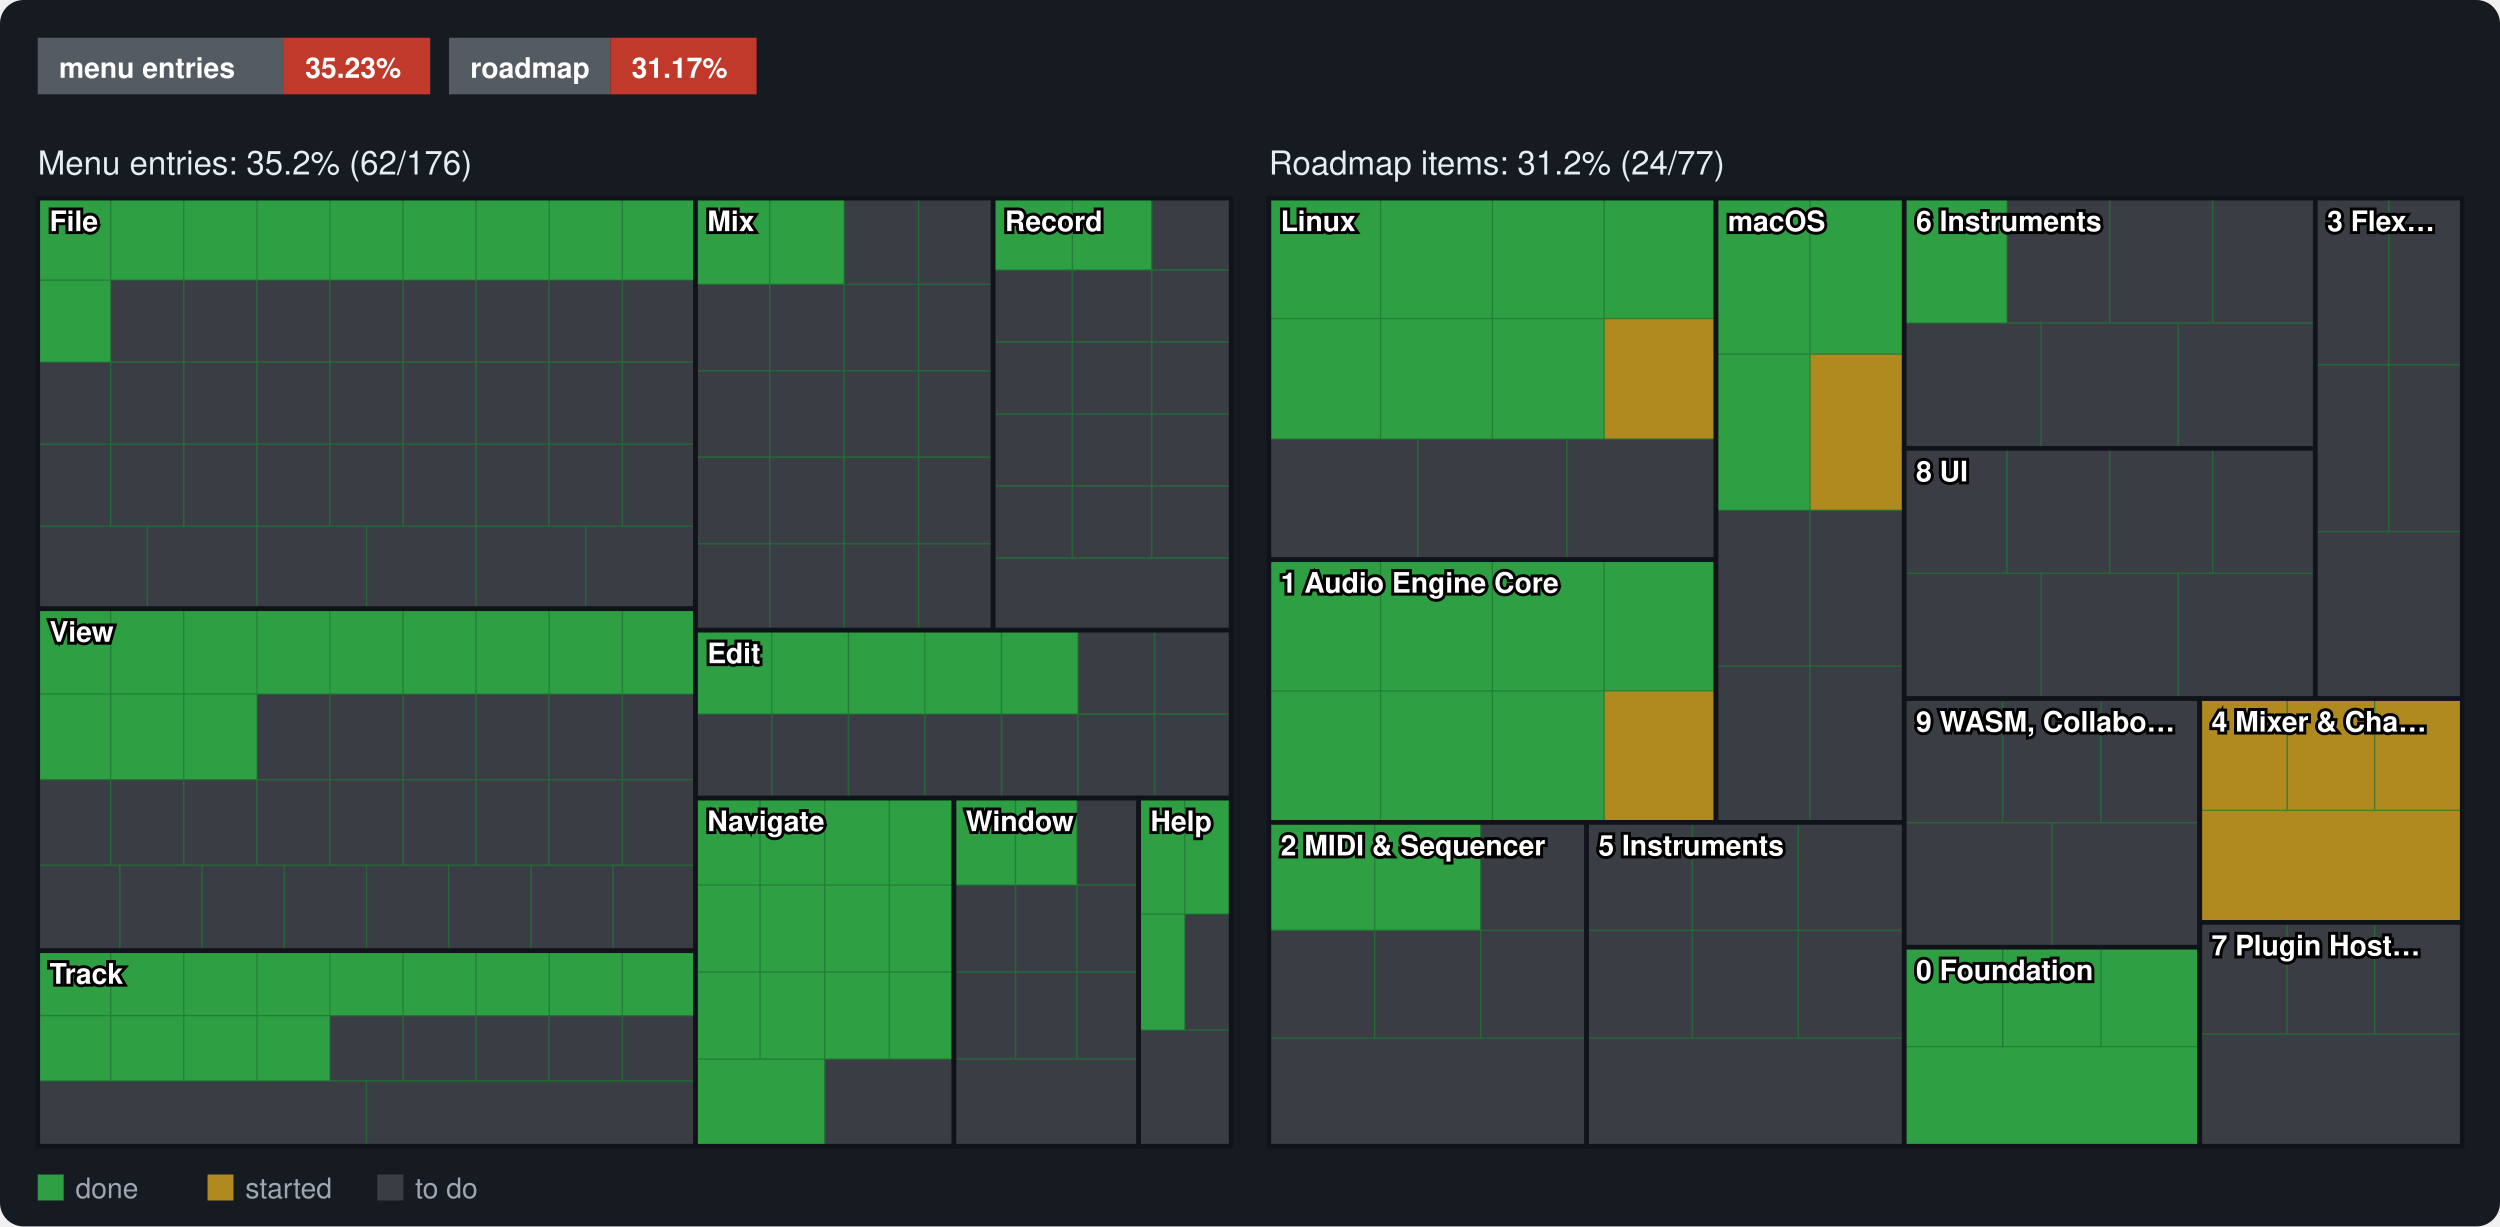
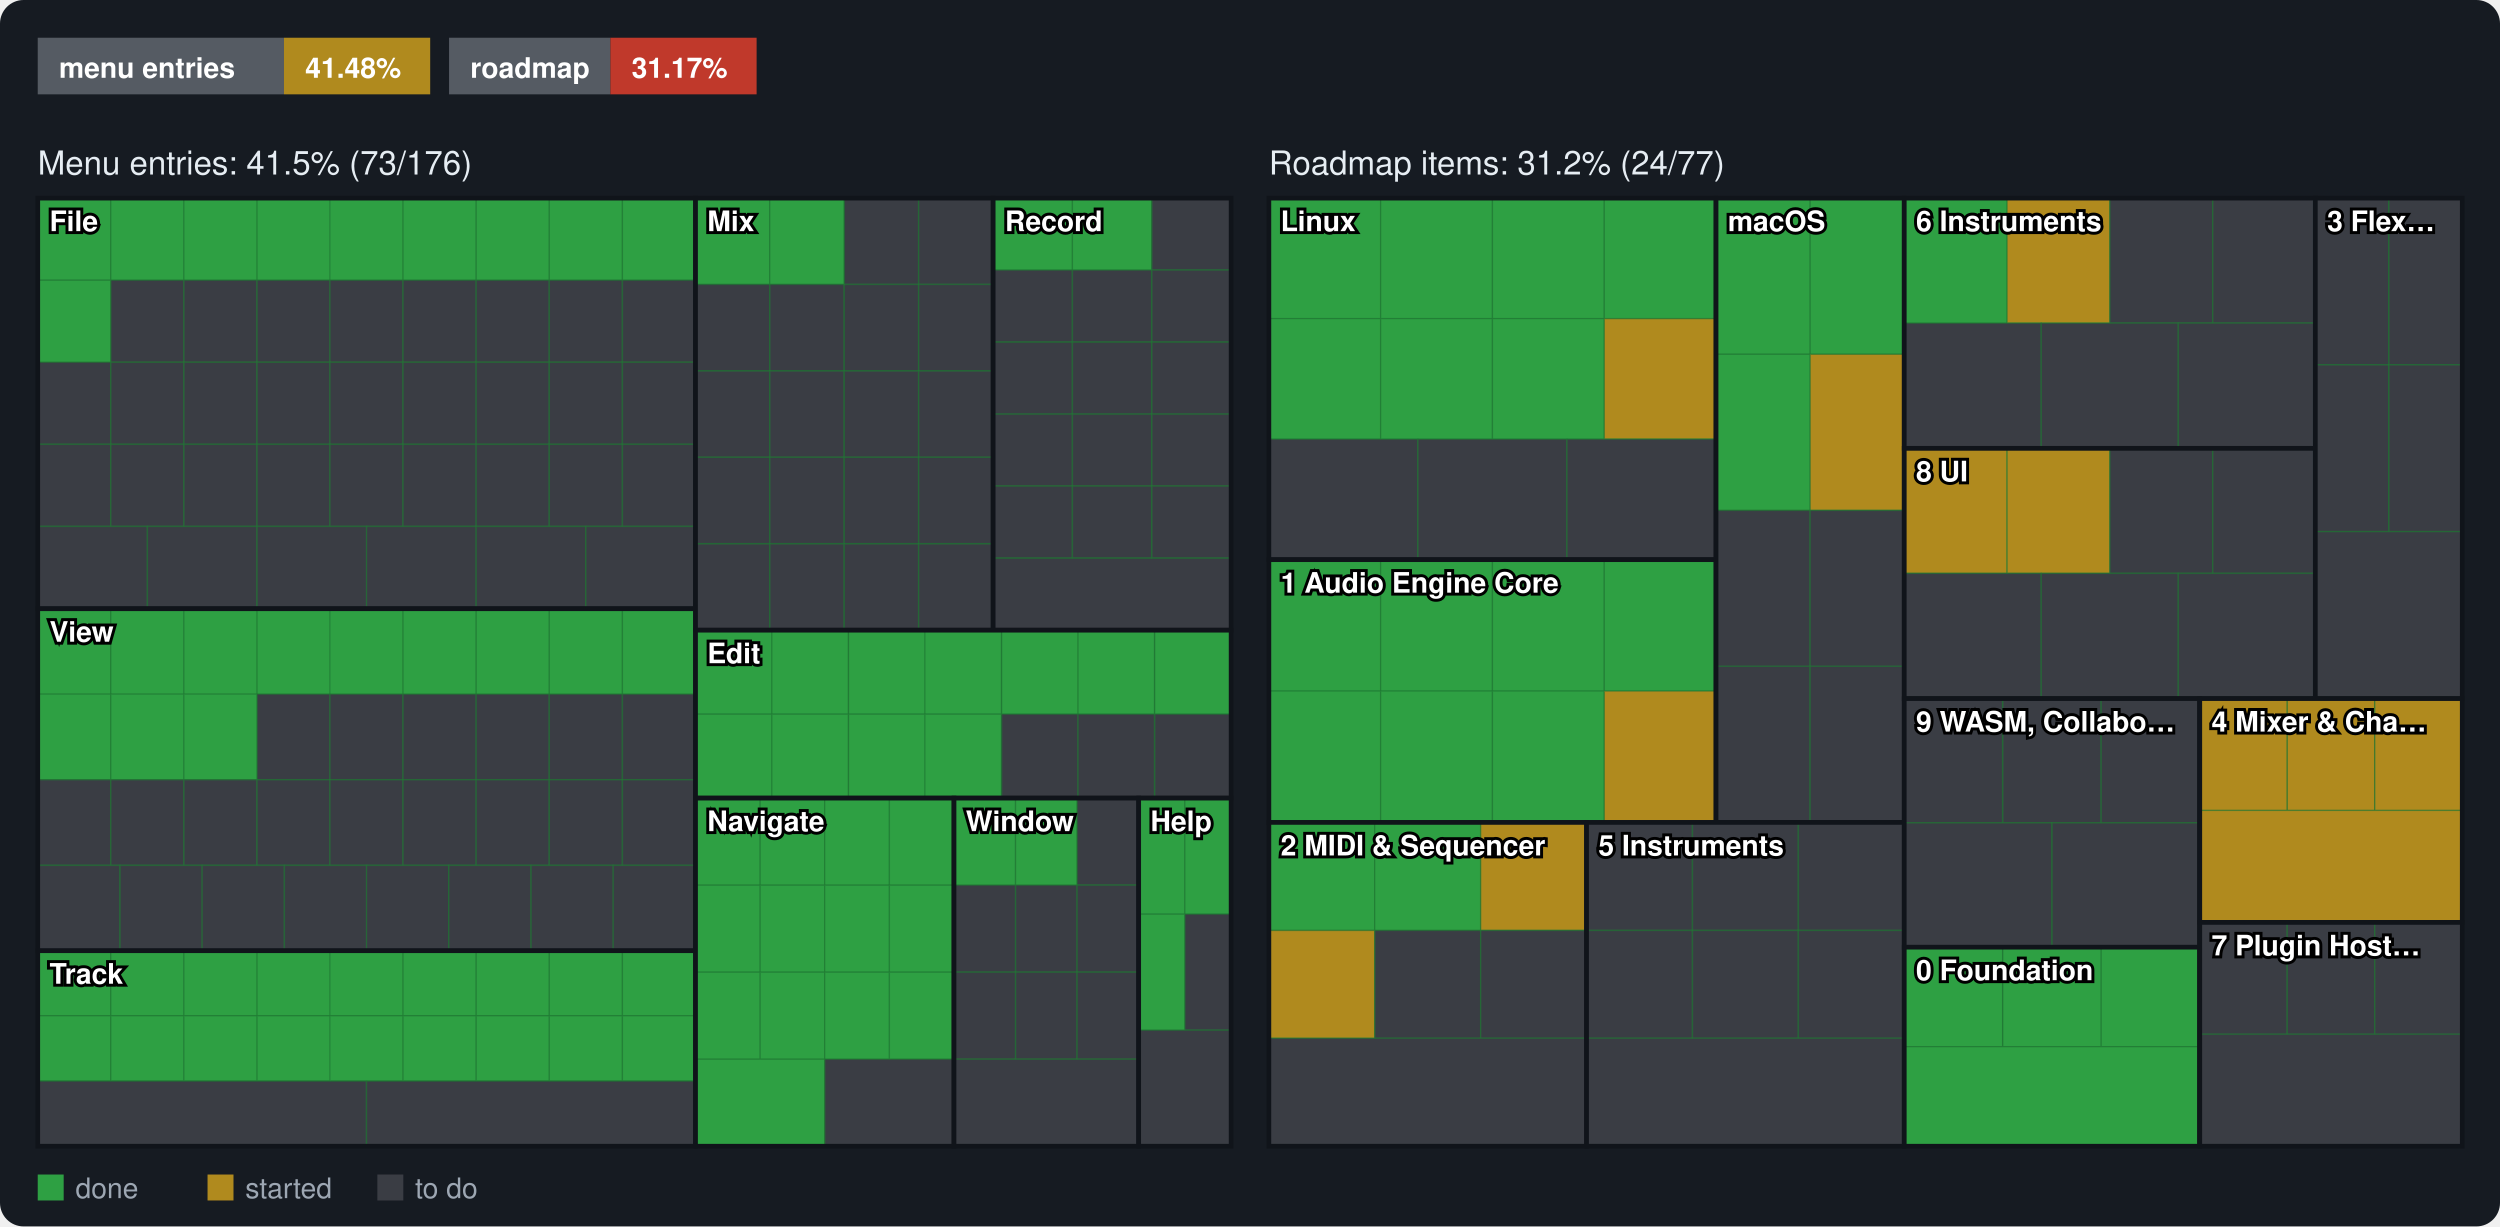
<svg xmlns="http://www.w3.org/2000/svg" viewBox="0 0 1060 520" width="1060" height="520" font-family="-apple-system,Segoe UI,Helvetica,Arial,sans-serif">
  <rect width="1060" height="520" rx="10" fill="#161b22" />
  <rect x="16.0" y="16" width="104.4" height="24" fill="#555b63" />
-   <rect x="120.4" y="16" width="62" height="24" fill="#c0392b" />
+   <rect x="120.4" y="16" width="62" height="24" fill="#b08a1e" />
  <text x="25.0" y="33.0" font-size="12" font-weight="600" fill="#fff">menu entries</text>
-   <text x="129.4" y="33.0" font-size="12" font-weight="600" fill="#fff">35.23%</text>
+   <text x="129.4" y="33.0" font-size="12" font-weight="600" fill="#fff">41.48%</text>
  <rect x="190.4" y="16" width="68.4" height="24" fill="#555b63" />
  <rect x="258.8" y="16" width="62" height="24" fill="#c0392b" />
  <text x="199.4" y="33.0" font-size="12" font-weight="600" fill="#fff">roadmap</text>
  <text x="267.8" y="33.0" font-size="12" font-weight="600" fill="#fff">31.17%</text>
-   <text x="16.0" y="74.0" font-size="14" font-weight="500" fill="#e6edf3">Menu entries: 35.2% (62/176)</text>
+   <text x="16.0" y="74.0" font-size="14" font-weight="500" fill="#e6edf3">Menu entries: 41.5% (73/176)</text>
  <rect x="16.0" y="84.0" width="31.0" height="34.8" fill="#2ea043" stroke="#1f7a33" stroke-opacity=".55" stroke-width=".6" />
  <rect x="47.0" y="84.0" width="31.0" height="34.8" fill="#2ea043" stroke="#1f7a33" stroke-opacity=".55" stroke-width=".6" />
  <rect x="78.0" y="84.0" width="31.0" height="34.8" fill="#2ea043" stroke="#1f7a33" stroke-opacity=".55" stroke-width=".6" />
  <rect x="109.0" y="84.0" width="31.0" height="34.8" fill="#2ea043" stroke="#1f7a33" stroke-opacity=".55" stroke-width=".6" />
  <rect x="139.9" y="84.0" width="31.0" height="34.8" fill="#2ea043" stroke="#1f7a33" stroke-opacity=".55" stroke-width=".6" />
  <rect x="170.9" y="84.0" width="31.0" height="34.8" fill="#2ea043" stroke="#1f7a33" stroke-opacity=".55" stroke-width=".6" />
  <rect x="201.9" y="84.0" width="31.0" height="34.8" fill="#2ea043" stroke="#1f7a33" stroke-opacity=".55" stroke-width=".6" />
  <rect x="232.9" y="84.0" width="31.0" height="34.8" fill="#2ea043" stroke="#1f7a33" stroke-opacity=".55" stroke-width=".6" />
  <rect x="263.9" y="84.0" width="31.0" height="34.8" fill="#2ea043" stroke="#1f7a33" stroke-opacity=".55" stroke-width=".6" />
  <rect x="16.0" y="118.8" width="31.0" height="34.8" fill="#2ea043" stroke="#1f7a33" stroke-opacity=".55" stroke-width=".6" />
  <rect x="47.0" y="118.8" width="31.0" height="34.8" fill="#3a3d44" stroke="#1f7a33" stroke-opacity=".55" stroke-width=".6" />
  <rect x="78.0" y="118.8" width="31.0" height="34.8" fill="#3a3d44" stroke="#1f7a33" stroke-opacity=".55" stroke-width=".6" />
  <rect x="109.0" y="118.8" width="31.0" height="34.8" fill="#3a3d44" stroke="#1f7a33" stroke-opacity=".55" stroke-width=".6" />
  <rect x="139.9" y="118.8" width="31.0" height="34.8" fill="#3a3d44" stroke="#1f7a33" stroke-opacity=".55" stroke-width=".6" />
  <rect x="170.9" y="118.8" width="31.0" height="34.8" fill="#3a3d44" stroke="#1f7a33" stroke-opacity=".55" stroke-width=".6" />
  <rect x="201.9" y="118.8" width="31.0" height="34.8" fill="#3a3d44" stroke="#1f7a33" stroke-opacity=".55" stroke-width=".6" />
  <rect x="232.9" y="118.8" width="31.0" height="34.8" fill="#3a3d44" stroke="#1f7a33" stroke-opacity=".55" stroke-width=".6" />
  <rect x="263.9" y="118.8" width="31.0" height="34.8" fill="#3a3d44" stroke="#1f7a33" stroke-opacity=".55" stroke-width=".6" />
  <rect x="16.0" y="153.6" width="31.0" height="34.8" fill="#3a3d44" stroke="#1f7a33" stroke-opacity=".55" stroke-width=".6" />
  <rect x="47.0" y="153.6" width="31.0" height="34.8" fill="#3a3d44" stroke="#1f7a33" stroke-opacity=".55" stroke-width=".6" />
  <rect x="78.0" y="153.6" width="31.0" height="34.8" fill="#3a3d44" stroke="#1f7a33" stroke-opacity=".55" stroke-width=".6" />
  <rect x="109.0" y="153.6" width="31.0" height="34.8" fill="#3a3d44" stroke="#1f7a33" stroke-opacity=".55" stroke-width=".6" />
  <rect x="139.9" y="153.6" width="31.0" height="34.8" fill="#3a3d44" stroke="#1f7a33" stroke-opacity=".55" stroke-width=".6" />
  <rect x="170.9" y="153.6" width="31.0" height="34.8" fill="#3a3d44" stroke="#1f7a33" stroke-opacity=".55" stroke-width=".6" />
  <rect x="201.9" y="153.6" width="31.0" height="34.8" fill="#3a3d44" stroke="#1f7a33" stroke-opacity=".55" stroke-width=".6" />
  <rect x="232.9" y="153.6" width="31.0" height="34.8" fill="#3a3d44" stroke="#1f7a33" stroke-opacity=".55" stroke-width=".6" />
  <rect x="263.9" y="153.6" width="31.0" height="34.8" fill="#3a3d44" stroke="#1f7a33" stroke-opacity=".55" stroke-width=".6" />
  <rect x="16.0" y="188.4" width="31.0" height="34.8" fill="#3a3d44" stroke="#1f7a33" stroke-opacity=".55" stroke-width=".6" />
  <rect x="47.0" y="188.4" width="31.0" height="34.8" fill="#3a3d44" stroke="#1f7a33" stroke-opacity=".55" stroke-width=".6" />
  <rect x="78.0" y="188.4" width="31.0" height="34.8" fill="#3a3d44" stroke="#1f7a33" stroke-opacity=".55" stroke-width=".6" />
  <rect x="109.0" y="188.4" width="31.0" height="34.8" fill="#3a3d44" stroke="#1f7a33" stroke-opacity=".55" stroke-width=".6" />
  <rect x="139.9" y="188.4" width="31.0" height="34.8" fill="#3a3d44" stroke="#1f7a33" stroke-opacity=".55" stroke-width=".6" />
  <rect x="170.9" y="188.4" width="31.0" height="34.8" fill="#3a3d44" stroke="#1f7a33" stroke-opacity=".55" stroke-width=".6" />
  <rect x="201.9" y="188.4" width="31.0" height="34.8" fill="#3a3d44" stroke="#1f7a33" stroke-opacity=".55" stroke-width=".6" />
  <rect x="232.9" y="188.4" width="31.0" height="34.8" fill="#3a3d44" stroke="#1f7a33" stroke-opacity=".55" stroke-width=".6" />
  <rect x="263.9" y="188.4" width="31.0" height="34.8" fill="#3a3d44" stroke="#1f7a33" stroke-opacity=".55" stroke-width=".6" />
  <rect x="16.0" y="223.2" width="46.5" height="34.8" fill="#3a3d44" stroke="#1f7a33" stroke-opacity=".55" stroke-width=".6" />
  <rect x="62.5" y="223.2" width="46.5" height="34.8" fill="#3a3d44" stroke="#1f7a33" stroke-opacity=".55" stroke-width=".6" />
  <rect x="109.0" y="223.2" width="46.5" height="34.8" fill="#3a3d44" stroke="#1f7a33" stroke-opacity=".55" stroke-width=".6" />
  <rect x="155.4" y="223.2" width="46.5" height="34.8" fill="#3a3d44" stroke="#1f7a33" stroke-opacity=".55" stroke-width=".6" />
  <rect x="201.9" y="223.2" width="46.5" height="34.8" fill="#3a3d44" stroke="#1f7a33" stroke-opacity=".55" stroke-width=".6" />
  <rect x="248.4" y="223.2" width="46.5" height="34.8" fill="#3a3d44" stroke="#1f7a33" stroke-opacity=".55" stroke-width=".6" />
  <rect x="16.0" y="84.0" width="278.9" height="174.1" fill="none" stroke="#10141a" stroke-width="2" />
  <text x="21.0" y="98.0" font-size="12" font-weight="600" fill="#fff" stroke="#000" stroke-width="2.5" paint-order="stroke">File</text>
  <rect x="16.0" y="258.1" width="31.0" height="36.3" fill="#2ea043" stroke="#1f7a33" stroke-opacity=".55" stroke-width=".6" />
  <rect x="47.0" y="258.1" width="31.0" height="36.3" fill="#2ea043" stroke="#1f7a33" stroke-opacity=".55" stroke-width=".6" />
  <rect x="78.0" y="258.1" width="31.0" height="36.3" fill="#2ea043" stroke="#1f7a33" stroke-opacity=".55" stroke-width=".6" />
  <rect x="109.0" y="258.1" width="31.0" height="36.3" fill="#2ea043" stroke="#1f7a33" stroke-opacity=".55" stroke-width=".6" />
  <rect x="139.9" y="258.1" width="31.0" height="36.3" fill="#2ea043" stroke="#1f7a33" stroke-opacity=".55" stroke-width=".6" />
  <rect x="170.9" y="258.1" width="31.0" height="36.3" fill="#2ea043" stroke="#1f7a33" stroke-opacity=".55" stroke-width=".6" />
  <rect x="201.9" y="258.1" width="31.0" height="36.3" fill="#2ea043" stroke="#1f7a33" stroke-opacity=".55" stroke-width=".6" />
  <rect x="232.9" y="258.1" width="31.0" height="36.3" fill="#2ea043" stroke="#1f7a33" stroke-opacity=".55" stroke-width=".6" />
  <rect x="263.9" y="258.1" width="31.0" height="36.3" fill="#2ea043" stroke="#1f7a33" stroke-opacity=".55" stroke-width=".6" />
  <rect x="16.0" y="294.3" width="31.0" height="36.3" fill="#2ea043" stroke="#1f7a33" stroke-opacity=".55" stroke-width=".6" />
  <rect x="47.0" y="294.3" width="31.0" height="36.3" fill="#2ea043" stroke="#1f7a33" stroke-opacity=".55" stroke-width=".6" />
  <rect x="78.0" y="294.3" width="31.0" height="36.3" fill="#2ea043" stroke="#1f7a33" stroke-opacity=".55" stroke-width=".6" />
  <rect x="109.0" y="294.3" width="31.0" height="36.3" fill="#3a3d44" stroke="#1f7a33" stroke-opacity=".55" stroke-width=".6" />
  <rect x="139.9" y="294.3" width="31.0" height="36.3" fill="#3a3d44" stroke="#1f7a33" stroke-opacity=".55" stroke-width=".6" />
  <rect x="170.9" y="294.3" width="31.0" height="36.3" fill="#3a3d44" stroke="#1f7a33" stroke-opacity=".55" stroke-width=".6" />
  <rect x="201.9" y="294.3" width="31.0" height="36.3" fill="#3a3d44" stroke="#1f7a33" stroke-opacity=".55" stroke-width=".6" />
  <rect x="232.9" y="294.3" width="31.0" height="36.3" fill="#3a3d44" stroke="#1f7a33" stroke-opacity=".55" stroke-width=".6" />
  <rect x="263.9" y="294.3" width="31.0" height="36.3" fill="#3a3d44" stroke="#1f7a33" stroke-opacity=".55" stroke-width=".6" />
  <rect x="16.0" y="330.6" width="31.0" height="36.3" fill="#3a3d44" stroke="#1f7a33" stroke-opacity=".55" stroke-width=".6" />
  <rect x="47.0" y="330.6" width="31.0" height="36.3" fill="#3a3d44" stroke="#1f7a33" stroke-opacity=".55" stroke-width=".6" />
  <rect x="78.0" y="330.6" width="31.0" height="36.3" fill="#3a3d44" stroke="#1f7a33" stroke-opacity=".55" stroke-width=".6" />
  <rect x="109.0" y="330.6" width="31.0" height="36.3" fill="#3a3d44" stroke="#1f7a33" stroke-opacity=".55" stroke-width=".6" />
  <rect x="139.9" y="330.6" width="31.0" height="36.3" fill="#3a3d44" stroke="#1f7a33" stroke-opacity=".55" stroke-width=".6" />
  <rect x="170.9" y="330.6" width="31.0" height="36.3" fill="#3a3d44" stroke="#1f7a33" stroke-opacity=".55" stroke-width=".6" />
  <rect x="201.9" y="330.6" width="31.0" height="36.3" fill="#3a3d44" stroke="#1f7a33" stroke-opacity=".55" stroke-width=".6" />
  <rect x="232.9" y="330.6" width="31.0" height="36.3" fill="#3a3d44" stroke="#1f7a33" stroke-opacity=".55" stroke-width=".6" />
  <rect x="263.9" y="330.6" width="31.0" height="36.3" fill="#3a3d44" stroke="#1f7a33" stroke-opacity=".55" stroke-width=".6" />
  <rect x="16.0" y="366.9" width="34.9" height="36.3" fill="#3a3d44" stroke="#1f7a33" stroke-opacity=".55" stroke-width=".6" />
  <rect x="50.9" y="366.9" width="34.9" height="36.3" fill="#3a3d44" stroke="#1f7a33" stroke-opacity=".55" stroke-width=".6" />
  <rect x="85.7" y="366.9" width="34.9" height="36.3" fill="#3a3d44" stroke="#1f7a33" stroke-opacity=".55" stroke-width=".6" />
  <rect x="120.6" y="366.9" width="34.9" height="36.3" fill="#3a3d44" stroke="#1f7a33" stroke-opacity=".55" stroke-width=".6" />
  <rect x="155.4" y="366.9" width="34.9" height="36.3" fill="#3a3d44" stroke="#1f7a33" stroke-opacity=".55" stroke-width=".6" />
  <rect x="190.3" y="366.9" width="34.9" height="36.3" fill="#3a3d44" stroke="#1f7a33" stroke-opacity=".55" stroke-width=".6" />
  <rect x="225.2" y="366.9" width="34.9" height="36.3" fill="#3a3d44" stroke="#1f7a33" stroke-opacity=".55" stroke-width=".6" />
  <rect x="260.0" y="366.9" width="34.9" height="36.3" fill="#3a3d44" stroke="#1f7a33" stroke-opacity=".55" stroke-width=".6" />
  <rect x="16.0" y="258.1" width="278.9" height="145.1" fill="none" stroke="#10141a" stroke-width="2" />
  <text x="21.0" y="272.1" font-size="12" font-weight="600" fill="#fff" stroke="#000" stroke-width="2.5" paint-order="stroke">View</text>
  <rect x="16.0" y="403.1" width="31.0" height="27.6" fill="#2ea043" stroke="#1f7a33" stroke-opacity=".55" stroke-width=".6" />
  <rect x="47.0" y="403.1" width="31.0" height="27.6" fill="#2ea043" stroke="#1f7a33" stroke-opacity=".55" stroke-width=".6" />
  <rect x="78.0" y="403.1" width="31.0" height="27.6" fill="#2ea043" stroke="#1f7a33" stroke-opacity=".55" stroke-width=".6" />
  <rect x="109.0" y="403.1" width="31.0" height="27.6" fill="#2ea043" stroke="#1f7a33" stroke-opacity=".55" stroke-width=".6" />
  <rect x="139.9" y="403.1" width="31.0" height="27.6" fill="#2ea043" stroke="#1f7a33" stroke-opacity=".55" stroke-width=".6" />
  <rect x="170.9" y="403.1" width="31.0" height="27.6" fill="#2ea043" stroke="#1f7a33" stroke-opacity=".55" stroke-width=".6" />
  <rect x="201.9" y="403.1" width="31.0" height="27.6" fill="#2ea043" stroke="#1f7a33" stroke-opacity=".55" stroke-width=".6" />
  <rect x="232.9" y="403.1" width="31.0" height="27.6" fill="#2ea043" stroke="#1f7a33" stroke-opacity=".55" stroke-width=".6" />
  <rect x="263.9" y="403.1" width="31.0" height="27.6" fill="#2ea043" stroke="#1f7a33" stroke-opacity=".55" stroke-width=".6" />
  <rect x="16.0" y="430.7" width="31.0" height="27.6" fill="#2ea043" stroke="#1f7a33" stroke-opacity=".55" stroke-width=".6" />
  <rect x="47.0" y="430.7" width="31.0" height="27.6" fill="#2ea043" stroke="#1f7a33" stroke-opacity=".55" stroke-width=".6" />
  <rect x="78.0" y="430.7" width="31.0" height="27.6" fill="#2ea043" stroke="#1f7a33" stroke-opacity=".55" stroke-width=".6" />
  <rect x="109.0" y="430.7" width="31.0" height="27.6" fill="#2ea043" stroke="#1f7a33" stroke-opacity=".55" stroke-width=".6" />
-   <rect x="139.9" y="430.7" width="31.0" height="27.6" fill="#3a3d44" stroke="#1f7a33" stroke-opacity=".55" stroke-width=".6" />
-   <rect x="170.9" y="430.7" width="31.0" height="27.6" fill="#3a3d44" stroke="#1f7a33" stroke-opacity=".55" stroke-width=".6" />
-   <rect x="201.9" y="430.7" width="31.0" height="27.6" fill="#3a3d44" stroke="#1f7a33" stroke-opacity=".55" stroke-width=".6" />
-   <rect x="232.9" y="430.7" width="31.0" height="27.6" fill="#3a3d44" stroke="#1f7a33" stroke-opacity=".55" stroke-width=".6" />
-   <rect x="263.9" y="430.7" width="31.0" height="27.6" fill="#3a3d44" stroke="#1f7a33" stroke-opacity=".55" stroke-width=".6" />
+   <rect x="139.9" y="430.7" width="31.0" height="27.6" fill="#2ea043" stroke="#1f7a33" stroke-opacity=".55" stroke-width=".6" />
+   <rect x="170.9" y="430.7" width="31.0" height="27.6" fill="#2ea043" stroke="#1f7a33" stroke-opacity=".55" stroke-width=".6" />
+   <rect x="201.9" y="430.7" width="31.0" height="27.6" fill="#2ea043" stroke="#1f7a33" stroke-opacity=".55" stroke-width=".6" />
+   <rect x="232.9" y="430.7" width="31.0" height="27.6" fill="#2ea043" stroke="#1f7a33" stroke-opacity=".55" stroke-width=".6" />
+   <rect x="263.9" y="430.7" width="31.0" height="27.6" fill="#2ea043" stroke="#1f7a33" stroke-opacity=".55" stroke-width=".6" />
  <rect x="16.0" y="458.4" width="139.4" height="27.6" fill="#3a3d44" stroke="#1f7a33" stroke-opacity=".55" stroke-width=".6" />
  <rect x="155.4" y="458.4" width="139.4" height="27.6" fill="#3a3d44" stroke="#1f7a33" stroke-opacity=".55" stroke-width=".6" />
  <rect x="16.0" y="403.1" width="278.9" height="82.9" fill="none" stroke="#10141a" stroke-width="2" />
  <text x="21.0" y="417.1" font-size="12" font-weight="600" fill="#fff" stroke="#000" stroke-width="2.5" paint-order="stroke">Track</text>
  <rect x="294.9" y="84.0" width="31.5" height="36.6" fill="#2ea043" stroke="#1f7a33" stroke-opacity=".55" stroke-width=".6" />
  <rect x="326.4" y="84.0" width="31.5" height="36.6" fill="#2ea043" stroke="#1f7a33" stroke-opacity=".55" stroke-width=".6" />
  <rect x="358.0" y="84.0" width="31.5" height="36.6" fill="#3a3d44" stroke="#1f7a33" stroke-opacity=".55" stroke-width=".6" />
  <rect x="389.5" y="84.0" width="31.5" height="36.6" fill="#3a3d44" stroke="#1f7a33" stroke-opacity=".55" stroke-width=".6" />
  <rect x="294.9" y="120.6" width="31.5" height="36.6" fill="#3a3d44" stroke="#1f7a33" stroke-opacity=".55" stroke-width=".6" />
  <rect x="326.4" y="120.6" width="31.5" height="36.6" fill="#3a3d44" stroke="#1f7a33" stroke-opacity=".55" stroke-width=".6" />
  <rect x="358.0" y="120.6" width="31.5" height="36.6" fill="#3a3d44" stroke="#1f7a33" stroke-opacity=".55" stroke-width=".6" />
  <rect x="389.5" y="120.6" width="31.5" height="36.6" fill="#3a3d44" stroke="#1f7a33" stroke-opacity=".55" stroke-width=".6" />
  <rect x="294.9" y="157.3" width="31.5" height="36.6" fill="#3a3d44" stroke="#1f7a33" stroke-opacity=".55" stroke-width=".6" />
  <rect x="326.4" y="157.3" width="31.5" height="36.6" fill="#3a3d44" stroke="#1f7a33" stroke-opacity=".55" stroke-width=".6" />
  <rect x="358.0" y="157.3" width="31.5" height="36.6" fill="#3a3d44" stroke="#1f7a33" stroke-opacity=".55" stroke-width=".6" />
  <rect x="389.5" y="157.3" width="31.5" height="36.6" fill="#3a3d44" stroke="#1f7a33" stroke-opacity=".55" stroke-width=".6" />
  <rect x="294.9" y="193.9" width="31.5" height="36.6" fill="#3a3d44" stroke="#1f7a33" stroke-opacity=".55" stroke-width=".6" />
  <rect x="326.4" y="193.9" width="31.5" height="36.6" fill="#3a3d44" stroke="#1f7a33" stroke-opacity=".55" stroke-width=".6" />
  <rect x="358.0" y="193.9" width="31.5" height="36.6" fill="#3a3d44" stroke="#1f7a33" stroke-opacity=".55" stroke-width=".6" />
  <rect x="389.5" y="193.9" width="31.5" height="36.6" fill="#3a3d44" stroke="#1f7a33" stroke-opacity=".55" stroke-width=".6" />
  <rect x="294.9" y="230.6" width="31.5" height="36.6" fill="#3a3d44" stroke="#1f7a33" stroke-opacity=".55" stroke-width=".6" />
  <rect x="326.4" y="230.6" width="31.5" height="36.6" fill="#3a3d44" stroke="#1f7a33" stroke-opacity=".55" stroke-width=".6" />
  <rect x="358.0" y="230.6" width="31.5" height="36.6" fill="#3a3d44" stroke="#1f7a33" stroke-opacity=".55" stroke-width=".6" />
  <rect x="389.5" y="230.6" width="31.5" height="36.6" fill="#3a3d44" stroke="#1f7a33" stroke-opacity=".55" stroke-width=".6" />
  <rect x="294.9" y="84.0" width="126.2" height="183.2" fill="none" stroke="#10141a" stroke-width="2" />
  <text x="299.9" y="98.0" font-size="12" font-weight="600" fill="#fff" stroke="#000" stroke-width="2.5" paint-order="stroke">Mix</text>
  <rect x="421.1" y="84.0" width="33.6" height="30.5" fill="#2ea043" stroke="#1f7a33" stroke-opacity=".55" stroke-width=".6" />
  <rect x="454.7" y="84.0" width="33.6" height="30.5" fill="#2ea043" stroke="#1f7a33" stroke-opacity=".55" stroke-width=".6" />
  <rect x="488.4" y="84.0" width="33.6" height="30.5" fill="#3a3d44" stroke="#1f7a33" stroke-opacity=".55" stroke-width=".6" />
  <rect x="421.1" y="114.5" width="33.6" height="30.5" fill="#3a3d44" stroke="#1f7a33" stroke-opacity=".55" stroke-width=".6" />
  <rect x="454.7" y="114.5" width="33.6" height="30.5" fill="#3a3d44" stroke="#1f7a33" stroke-opacity=".55" stroke-width=".6" />
  <rect x="488.4" y="114.5" width="33.6" height="30.5" fill="#3a3d44" stroke="#1f7a33" stroke-opacity=".55" stroke-width=".6" />
  <rect x="421.1" y="145.1" width="33.6" height="30.5" fill="#3a3d44" stroke="#1f7a33" stroke-opacity=".55" stroke-width=".6" />
  <rect x="454.7" y="145.1" width="33.6" height="30.5" fill="#3a3d44" stroke="#1f7a33" stroke-opacity=".55" stroke-width=".6" />
  <rect x="488.4" y="145.1" width="33.6" height="30.5" fill="#3a3d44" stroke="#1f7a33" stroke-opacity=".55" stroke-width=".6" />
  <rect x="421.1" y="175.6" width="33.6" height="30.5" fill="#3a3d44" stroke="#1f7a33" stroke-opacity=".55" stroke-width=".6" />
  <rect x="454.7" y="175.6" width="33.6" height="30.5" fill="#3a3d44" stroke="#1f7a33" stroke-opacity=".55" stroke-width=".6" />
  <rect x="488.4" y="175.6" width="33.6" height="30.5" fill="#3a3d44" stroke="#1f7a33" stroke-opacity=".55" stroke-width=".6" />
  <rect x="421.1" y="206.1" width="33.6" height="30.5" fill="#3a3d44" stroke="#1f7a33" stroke-opacity=".55" stroke-width=".6" />
  <rect x="454.7" y="206.1" width="33.6" height="30.5" fill="#3a3d44" stroke="#1f7a33" stroke-opacity=".55" stroke-width=".6" />
  <rect x="488.4" y="206.1" width="33.6" height="30.5" fill="#3a3d44" stroke="#1f7a33" stroke-opacity=".55" stroke-width=".6" />
  <rect x="421.1" y="236.7" width="100.9" height="30.5" fill="#3a3d44" stroke="#1f7a33" stroke-opacity=".55" stroke-width=".6" />
  <rect x="421.1" y="84.0" width="100.9" height="183.2" fill="none" stroke="#10141a" stroke-width="2" />
  <text x="426.1" y="98.0" font-size="12" font-weight="600" fill="#fff" stroke="#000" stroke-width="2.5" paint-order="stroke">Record</text>
  <rect x="294.9" y="267.2" width="32.4" height="35.6" fill="#2ea043" stroke="#1f7a33" stroke-opacity=".55" stroke-width=".6" />
  <rect x="327.3" y="267.2" width="32.4" height="35.6" fill="#2ea043" stroke="#1f7a33" stroke-opacity=".55" stroke-width=".6" />
  <rect x="359.8" y="267.2" width="32.4" height="35.6" fill="#2ea043" stroke="#1f7a33" stroke-opacity=".55" stroke-width=".6" />
  <rect x="392.2" y="267.2" width="32.4" height="35.6" fill="#2ea043" stroke="#1f7a33" stroke-opacity=".55" stroke-width=".6" />
  <rect x="424.7" y="267.2" width="32.4" height="35.6" fill="#2ea043" stroke="#1f7a33" stroke-opacity=".55" stroke-width=".6" />
-   <rect x="457.1" y="267.2" width="32.4" height="35.6" fill="#3a3d44" stroke="#1f7a33" stroke-opacity=".55" stroke-width=".6" />
-   <rect x="489.6" y="267.2" width="32.4" height="35.6" fill="#3a3d44" stroke="#1f7a33" stroke-opacity=".55" stroke-width=".6" />
-   <rect x="294.9" y="302.8" width="32.4" height="35.6" fill="#3a3d44" stroke="#1f7a33" stroke-opacity=".55" stroke-width=".6" />
-   <rect x="327.3" y="302.8" width="32.4" height="35.6" fill="#3a3d44" stroke="#1f7a33" stroke-opacity=".55" stroke-width=".6" />
-   <rect x="359.8" y="302.8" width="32.4" height="35.6" fill="#3a3d44" stroke="#1f7a33" stroke-opacity=".55" stroke-width=".6" />
-   <rect x="392.2" y="302.8" width="32.4" height="35.6" fill="#3a3d44" stroke="#1f7a33" stroke-opacity=".55" stroke-width=".6" />
+   <rect x="457.1" y="267.2" width="32.4" height="35.6" fill="#2ea043" stroke="#1f7a33" stroke-opacity=".55" stroke-width=".6" />
+   <rect x="489.6" y="267.2" width="32.4" height="35.6" fill="#2ea043" stroke="#1f7a33" stroke-opacity=".55" stroke-width=".6" />
+   <rect x="294.9" y="302.8" width="32.4" height="35.6" fill="#2ea043" stroke="#1f7a33" stroke-opacity=".55" stroke-width=".6" />
+   <rect x="327.3" y="302.8" width="32.4" height="35.6" fill="#2ea043" stroke="#1f7a33" stroke-opacity=".55" stroke-width=".6" />
+   <rect x="359.8" y="302.8" width="32.4" height="35.6" fill="#2ea043" stroke="#1f7a33" stroke-opacity=".55" stroke-width=".6" />
+   <rect x="392.2" y="302.8" width="32.4" height="35.6" fill="#2ea043" stroke="#1f7a33" stroke-opacity=".55" stroke-width=".6" />
  <rect x="424.7" y="302.8" width="32.4" height="35.6" fill="#3a3d44" stroke="#1f7a33" stroke-opacity=".55" stroke-width=".6" />
  <rect x="457.1" y="302.8" width="32.4" height="35.6" fill="#3a3d44" stroke="#1f7a33" stroke-opacity=".55" stroke-width=".6" />
  <rect x="489.6" y="302.8" width="32.4" height="35.6" fill="#3a3d44" stroke="#1f7a33" stroke-opacity=".55" stroke-width=".6" />
  <rect x="294.9" y="267.2" width="227.1" height="71.2" fill="none" stroke="#10141a" stroke-width="2" />
  <text x="299.9" y="281.2" font-size="12" font-weight="600" fill="#fff" stroke="#000" stroke-width="2.5" paint-order="stroke">Edit</text>
  <rect x="294.9" y="338.4" width="27.4" height="36.9" fill="#2ea043" stroke="#1f7a33" stroke-opacity=".55" stroke-width=".6" />
  <rect x="322.3" y="338.4" width="27.4" height="36.9" fill="#2ea043" stroke="#1f7a33" stroke-opacity=".55" stroke-width=".6" />
  <rect x="349.7" y="338.4" width="27.4" height="36.9" fill="#2ea043" stroke="#1f7a33" stroke-opacity=".55" stroke-width=".6" />
  <rect x="377.1" y="338.4" width="27.4" height="36.9" fill="#2ea043" stroke="#1f7a33" stroke-opacity=".55" stroke-width=".6" />
  <rect x="294.9" y="375.3" width="27.4" height="36.9" fill="#2ea043" stroke="#1f7a33" stroke-opacity=".55" stroke-width=".6" />
  <rect x="322.3" y="375.3" width="27.4" height="36.9" fill="#2ea043" stroke="#1f7a33" stroke-opacity=".55" stroke-width=".6" />
  <rect x="349.7" y="375.3" width="27.4" height="36.9" fill="#2ea043" stroke="#1f7a33" stroke-opacity=".55" stroke-width=".6" />
  <rect x="377.1" y="375.3" width="27.4" height="36.9" fill="#2ea043" stroke="#1f7a33" stroke-opacity=".55" stroke-width=".6" />
  <rect x="294.9" y="412.2" width="27.4" height="36.9" fill="#2ea043" stroke="#1f7a33" stroke-opacity=".55" stroke-width=".6" />
  <rect x="322.3" y="412.2" width="27.4" height="36.9" fill="#2ea043" stroke="#1f7a33" stroke-opacity=".55" stroke-width=".6" />
  <rect x="349.7" y="412.2" width="27.4" height="36.9" fill="#2ea043" stroke="#1f7a33" stroke-opacity=".55" stroke-width=".6" />
  <rect x="377.1" y="412.2" width="27.4" height="36.9" fill="#2ea043" stroke="#1f7a33" stroke-opacity=".55" stroke-width=".6" />
  <rect x="294.9" y="449.1" width="54.8" height="36.9" fill="#2ea043" stroke="#1f7a33" stroke-opacity=".55" stroke-width=".6" />
  <rect x="349.7" y="449.1" width="54.8" height="36.9" fill="#3a3d44" stroke="#1f7a33" stroke-opacity=".55" stroke-width=".6" />
  <rect x="294.9" y="338.4" width="109.6" height="147.6" fill="none" stroke="#10141a" stroke-width="2" />
  <text x="299.9" y="352.4" font-size="12" font-weight="600" fill="#fff" stroke="#000" stroke-width="2.5" paint-order="stroke">Navigate</text>
  <rect x="404.5" y="338.4" width="26.1" height="36.9" fill="#2ea043" stroke="#1f7a33" stroke-opacity=".55" stroke-width=".6" />
  <rect x="430.6" y="338.4" width="26.1" height="36.9" fill="#2ea043" stroke="#1f7a33" stroke-opacity=".55" stroke-width=".6" />
  <rect x="456.7" y="338.4" width="26.1" height="36.9" fill="#3a3d44" stroke="#1f7a33" stroke-opacity=".55" stroke-width=".6" />
  <rect x="404.5" y="375.3" width="26.1" height="36.9" fill="#3a3d44" stroke="#1f7a33" stroke-opacity=".55" stroke-width=".6" />
  <rect x="430.6" y="375.3" width="26.1" height="36.9" fill="#3a3d44" stroke="#1f7a33" stroke-opacity=".55" stroke-width=".6" />
  <rect x="456.7" y="375.3" width="26.1" height="36.9" fill="#3a3d44" stroke="#1f7a33" stroke-opacity=".55" stroke-width=".6" />
  <rect x="404.5" y="412.2" width="26.1" height="36.9" fill="#3a3d44" stroke="#1f7a33" stroke-opacity=".55" stroke-width=".6" />
  <rect x="430.6" y="412.2" width="26.1" height="36.9" fill="#3a3d44" stroke="#1f7a33" stroke-opacity=".55" stroke-width=".6" />
  <rect x="456.7" y="412.2" width="26.1" height="36.9" fill="#3a3d44" stroke="#1f7a33" stroke-opacity=".55" stroke-width=".6" />
  <rect x="404.5" y="449.1" width="78.3" height="36.9" fill="#3a3d44" stroke="#1f7a33" stroke-opacity=".55" stroke-width=".6" />
  <rect x="404.5" y="338.4" width="78.3" height="147.6" fill="none" stroke="#10141a" stroke-width="2" />
  <text x="409.5" y="352.4" font-size="12" font-weight="600" fill="#fff" stroke="#000" stroke-width="2.5" paint-order="stroke">Window</text>
  <rect x="482.8" y="338.4" width="19.6" height="49.2" fill="#2ea043" stroke="#1f7a33" stroke-opacity=".55" stroke-width=".6" />
  <rect x="502.4" y="338.4" width="19.6" height="49.2" fill="#2ea043" stroke="#1f7a33" stroke-opacity=".55" stroke-width=".6" />
  <rect x="482.8" y="387.6" width="19.6" height="49.2" fill="#2ea043" stroke="#1f7a33" stroke-opacity=".55" stroke-width=".6" />
  <rect x="502.4" y="387.6" width="19.6" height="49.2" fill="#3a3d44" stroke="#1f7a33" stroke-opacity=".55" stroke-width=".6" />
  <rect x="482.8" y="436.8" width="39.2" height="49.2" fill="#3a3d44" stroke="#1f7a33" stroke-opacity=".55" stroke-width=".6" />
  <rect x="482.8" y="338.4" width="39.2" height="147.6" fill="none" stroke="#10141a" stroke-width="2" />
  <text x="487.8" y="352.4" font-size="12" font-weight="600" fill="#fff" stroke="#000" stroke-width="2.5" paint-order="stroke">Help</text>
  <text x="538.0" y="74.0" font-size="14" font-weight="500" fill="#e6edf3">Roadmap items: 31.2% (24/77)</text>
  <rect x="538.0" y="84.0" width="47.4" height="51.1" fill="#2ea043" stroke="#1f7a33" stroke-opacity=".55" stroke-width=".6" />
  <rect x="585.4" y="84.0" width="47.4" height="51.1" fill="#2ea043" stroke="#1f7a33" stroke-opacity=".55" stroke-width=".6" />
  <rect x="632.8" y="84.0" width="47.4" height="51.1" fill="#2ea043" stroke="#1f7a33" stroke-opacity=".55" stroke-width=".6" />
  <rect x="680.2" y="84.0" width="47.4" height="51.1" fill="#2ea043" stroke="#1f7a33" stroke-opacity=".55" stroke-width=".6" />
  <rect x="538.0" y="135.1" width="47.4" height="51.1" fill="#2ea043" stroke="#1f7a33" stroke-opacity=".55" stroke-width=".6" />
  <rect x="585.4" y="135.1" width="47.4" height="51.1" fill="#2ea043" stroke="#1f7a33" stroke-opacity=".55" stroke-width=".6" />
  <rect x="632.8" y="135.1" width="47.4" height="51.1" fill="#2ea043" stroke="#1f7a33" stroke-opacity=".55" stroke-width=".6" />
  <rect x="680.2" y="135.1" width="47.4" height="51.1" fill="#b08a1e" stroke="#1f7a33" stroke-opacity=".55" stroke-width=".6" />
  <rect x="538.0" y="186.2" width="63.2" height="51.1" fill="#3a3d44" stroke="#1f7a33" stroke-opacity=".55" stroke-width=".6" />
  <rect x="601.2" y="186.2" width="63.2" height="51.1" fill="#3a3d44" stroke="#1f7a33" stroke-opacity=".55" stroke-width=".6" />
  <rect x="664.4" y="186.2" width="63.2" height="51.1" fill="#3a3d44" stroke="#1f7a33" stroke-opacity=".55" stroke-width=".6" />
  <rect x="538.0" y="84.0" width="189.6" height="153.3" fill="none" stroke="#10141a" stroke-width="2" />
  <text x="543.0" y="98.0" font-size="12" font-weight="600" fill="#fff" stroke="#000" stroke-width="2.5" paint-order="stroke">Linux</text>
  <rect x="538.0" y="237.3" width="47.4" height="55.7" fill="#2ea043" stroke="#1f7a33" stroke-opacity=".55" stroke-width=".6" />
  <rect x="585.4" y="237.3" width="47.4" height="55.7" fill="#2ea043" stroke="#1f7a33" stroke-opacity=".55" stroke-width=".6" />
  <rect x="632.8" y="237.3" width="47.4" height="55.7" fill="#2ea043" stroke="#1f7a33" stroke-opacity=".55" stroke-width=".6" />
  <rect x="680.2" y="237.3" width="47.4" height="55.7" fill="#2ea043" stroke="#1f7a33" stroke-opacity=".55" stroke-width=".6" />
  <rect x="538.0" y="293.0" width="47.4" height="55.7" fill="#2ea043" stroke="#1f7a33" stroke-opacity=".55" stroke-width=".6" />
  <rect x="585.4" y="293.0" width="47.4" height="55.7" fill="#2ea043" stroke="#1f7a33" stroke-opacity=".55" stroke-width=".6" />
  <rect x="632.8" y="293.0" width="47.4" height="55.7" fill="#2ea043" stroke="#1f7a33" stroke-opacity=".55" stroke-width=".6" />
  <rect x="680.2" y="293.0" width="47.4" height="55.7" fill="#b08a1e" stroke="#1f7a33" stroke-opacity=".55" stroke-width=".6" />
  <rect x="538.0" y="237.3" width="189.6" height="111.5" fill="none" stroke="#10141a" stroke-width="2" />
  <text x="543.0" y="251.3" font-size="12" font-weight="600" fill="#fff" stroke="#000" stroke-width="2.5" paint-order="stroke">1 Audio Engine Core</text>
  <rect x="727.6" y="84.0" width="39.9" height="66.2" fill="#2ea043" stroke="#1f7a33" stroke-opacity=".55" stroke-width=".6" />
  <rect x="767.5" y="84.0" width="39.9" height="66.2" fill="#2ea043" stroke="#1f7a33" stroke-opacity=".55" stroke-width=".6" />
  <rect x="727.6" y="150.2" width="39.9" height="66.2" fill="#2ea043" stroke="#1f7a33" stroke-opacity=".55" stroke-width=".6" />
  <rect x="767.5" y="150.2" width="39.9" height="66.2" fill="#b08a1e" stroke="#1f7a33" stroke-opacity=".55" stroke-width=".6" />
  <rect x="727.6" y="216.4" width="39.9" height="66.2" fill="#3a3d44" stroke="#1f7a33" stroke-opacity=".55" stroke-width=".6" />
  <rect x="767.5" y="216.4" width="39.9" height="66.2" fill="#3a3d44" stroke="#1f7a33" stroke-opacity=".55" stroke-width=".6" />
  <rect x="727.6" y="282.5" width="39.9" height="66.2" fill="#3a3d44" stroke="#1f7a33" stroke-opacity=".55" stroke-width=".6" />
  <rect x="767.5" y="282.5" width="39.9" height="66.2" fill="#3a3d44" stroke="#1f7a33" stroke-opacity=".55" stroke-width=".6" />
  <rect x="727.6" y="84.0" width="79.8" height="264.7" fill="none" stroke="#10141a" stroke-width="2" />
  <text x="732.6" y="98.0" font-size="12" font-weight="600" fill="#fff" stroke="#000" stroke-width="2.5" paint-order="stroke">macOS</text>
  <rect x="538.0" y="348.7" width="44.9" height="45.8" fill="#2ea043" stroke="#1f7a33" stroke-opacity=".55" stroke-width=".6" />
  <rect x="582.9" y="348.7" width="44.9" height="45.8" fill="#2ea043" stroke="#1f7a33" stroke-opacity=".55" stroke-width=".6" />
-   <rect x="627.8" y="348.7" width="44.9" height="45.8" fill="#3a3d44" stroke="#1f7a33" stroke-opacity=".55" stroke-width=".6" />
-   <rect x="538.0" y="394.5" width="44.9" height="45.8" fill="#3a3d44" stroke="#1f7a33" stroke-opacity=".55" stroke-width=".6" />
+   <rect x="627.8" y="348.7" width="44.9" height="45.8" fill="#b08a1e" stroke="#1f7a33" stroke-opacity=".55" stroke-width=".6" />
+   <rect x="538.0" y="394.5" width="44.9" height="45.8" fill="#b08a1e" stroke="#1f7a33" stroke-opacity=".55" stroke-width=".6" />
  <rect x="582.9" y="394.5" width="44.9" height="45.8" fill="#3a3d44" stroke="#1f7a33" stroke-opacity=".55" stroke-width=".6" />
  <rect x="627.8" y="394.5" width="44.9" height="45.8" fill="#3a3d44" stroke="#1f7a33" stroke-opacity=".55" stroke-width=".6" />
  <rect x="538.0" y="440.2" width="134.7" height="45.8" fill="#3a3d44" stroke="#1f7a33" stroke-opacity=".55" stroke-width=".6" />
  <rect x="538.0" y="348.7" width="134.7" height="137.3" fill="none" stroke="#10141a" stroke-width="2" />
  <text x="543.0" y="362.7" font-size="12" font-weight="600" fill="#fff" stroke="#000" stroke-width="2.5" paint-order="stroke">2 MIDI &amp; Sequencer</text>
  <rect x="672.7" y="348.7" width="44.9" height="45.8" fill="#3a3d44" stroke="#1f7a33" stroke-opacity=".55" stroke-width=".6" />
  <rect x="717.6" y="348.7" width="44.9" height="45.8" fill="#3a3d44" stroke="#1f7a33" stroke-opacity=".55" stroke-width=".6" />
  <rect x="762.5" y="348.7" width="44.9" height="45.8" fill="#3a3d44" stroke="#1f7a33" stroke-opacity=".55" stroke-width=".6" />
  <rect x="672.7" y="394.5" width="44.9" height="45.8" fill="#3a3d44" stroke="#1f7a33" stroke-opacity=".55" stroke-width=".6" />
  <rect x="717.6" y="394.5" width="44.9" height="45.8" fill="#3a3d44" stroke="#1f7a33" stroke-opacity=".55" stroke-width=".6" />
  <rect x="762.5" y="394.5" width="44.9" height="45.8" fill="#3a3d44" stroke="#1f7a33" stroke-opacity=".55" stroke-width=".6" />
  <rect x="672.7" y="440.2" width="134.7" height="45.8" fill="#3a3d44" stroke="#1f7a33" stroke-opacity=".55" stroke-width=".6" />
  <rect x="672.7" y="348.7" width="134.7" height="137.3" fill="none" stroke="#10141a" stroke-width="2" />
  <text x="677.7" y="362.7" font-size="12" font-weight="600" fill="#fff" stroke="#000" stroke-width="2.5" paint-order="stroke">5 Instruments</text>
  <rect x="807.4" y="84.0" width="43.6" height="53.0" fill="#2ea043" stroke="#1f7a33" stroke-opacity=".55" stroke-width=".6" />
-   <rect x="851.0" y="84.0" width="43.6" height="53.0" fill="#3a3d44" stroke="#1f7a33" stroke-opacity=".55" stroke-width=".6" />
+   <rect x="851.0" y="84.0" width="43.6" height="53.0" fill="#b08a1e" stroke="#1f7a33" stroke-opacity=".55" stroke-width=".6" />
  <rect x="894.6" y="84.0" width="43.6" height="53.0" fill="#3a3d44" stroke="#1f7a33" stroke-opacity=".55" stroke-width=".6" />
  <rect x="938.2" y="84.0" width="43.6" height="53.0" fill="#3a3d44" stroke="#1f7a33" stroke-opacity=".55" stroke-width=".6" />
  <rect x="807.4" y="137.0" width="58.1" height="53.0" fill="#3a3d44" stroke="#1f7a33" stroke-opacity=".55" stroke-width=".6" />
  <rect x="865.5" y="137.0" width="58.1" height="53.0" fill="#3a3d44" stroke="#1f7a33" stroke-opacity=".55" stroke-width=".6" />
  <rect x="923.6" y="137.0" width="58.1" height="53.0" fill="#3a3d44" stroke="#1f7a33" stroke-opacity=".55" stroke-width=".6" />
  <rect x="807.4" y="84.0" width="174.3" height="106.1" fill="none" stroke="#10141a" stroke-width="2" />
  <text x="812.4" y="98.0" font-size="12" font-weight="600" fill="#fff" stroke="#000" stroke-width="2.5" paint-order="stroke">6 Instruments</text>
-   <rect x="807.4" y="190.1" width="43.6" height="53.0" fill="#3a3d44" stroke="#1f7a33" stroke-opacity=".55" stroke-width=".6" />
-   <rect x="851.0" y="190.1" width="43.6" height="53.0" fill="#3a3d44" stroke="#1f7a33" stroke-opacity=".55" stroke-width=".6" />
+   <rect x="807.4" y="190.1" width="43.6" height="53.0" fill="#b08a1e" stroke="#1f7a33" stroke-opacity=".55" stroke-width=".6" />
+   <rect x="851.0" y="190.1" width="43.6" height="53.0" fill="#b08a1e" stroke="#1f7a33" stroke-opacity=".55" stroke-width=".6" />
  <rect x="894.6" y="190.1" width="43.6" height="53.0" fill="#3a3d44" stroke="#1f7a33" stroke-opacity=".55" stroke-width=".6" />
  <rect x="938.2" y="190.1" width="43.6" height="53.0" fill="#3a3d44" stroke="#1f7a33" stroke-opacity=".55" stroke-width=".6" />
  <rect x="807.4" y="243.1" width="58.1" height="53.0" fill="#3a3d44" stroke="#1f7a33" stroke-opacity=".55" stroke-width=".6" />
  <rect x="865.5" y="243.1" width="58.1" height="53.0" fill="#3a3d44" stroke="#1f7a33" stroke-opacity=".55" stroke-width=".6" />
  <rect x="923.6" y="243.1" width="58.1" height="53.0" fill="#3a3d44" stroke="#1f7a33" stroke-opacity=".55" stroke-width=".6" />
  <rect x="807.4" y="190.1" width="174.3" height="106.1" fill="none" stroke="#10141a" stroke-width="2" />
  <text x="812.4" y="204.1" font-size="12" font-weight="600" fill="#fff" stroke="#000" stroke-width="2.5" paint-order="stroke">8 UI</text>
  <rect x="981.7" y="84.0" width="31.1" height="70.7" fill="#3a3d44" stroke="#1f7a33" stroke-opacity=".55" stroke-width=".6" />
  <rect x="1012.9" y="84.0" width="31.1" height="70.7" fill="#3a3d44" stroke="#1f7a33" stroke-opacity=".55" stroke-width=".6" />
  <rect x="981.7" y="154.7" width="31.1" height="70.7" fill="#3a3d44" stroke="#1f7a33" stroke-opacity=".55" stroke-width=".6" />
  <rect x="1012.9" y="154.7" width="31.1" height="70.7" fill="#3a3d44" stroke="#1f7a33" stroke-opacity=".55" stroke-width=".6" />
  <rect x="981.7" y="225.4" width="62.3" height="70.7" fill="#3a3d44" stroke="#1f7a33" stroke-opacity=".55" stroke-width=".6" />
  <rect x="981.7" y="84.0" width="62.3" height="212.2" fill="none" stroke="#10141a" stroke-width="2" />
  <text x="986.7" y="98.0" font-size="12" font-weight="600" fill="#fff" stroke="#000" stroke-width="2.5" paint-order="stroke">3 Flex…</text>
  <rect x="807.4" y="296.2" width="41.7" height="52.7" fill="#3a3d44" stroke="#1f7a33" stroke-opacity=".55" stroke-width=".6" />
  <rect x="849.2" y="296.2" width="41.7" height="52.7" fill="#3a3d44" stroke="#1f7a33" stroke-opacity=".55" stroke-width=".6" />
  <rect x="890.9" y="296.2" width="41.7" height="52.7" fill="#3a3d44" stroke="#1f7a33" stroke-opacity=".55" stroke-width=".6" />
  <rect x="807.4" y="348.9" width="62.6" height="52.7" fill="#3a3d44" stroke="#1f7a33" stroke-opacity=".55" stroke-width=".6" />
  <rect x="870.1" y="348.9" width="62.6" height="52.7" fill="#3a3d44" stroke="#1f7a33" stroke-opacity=".55" stroke-width=".6" />
  <rect x="807.4" y="296.2" width="125.2" height="105.5" fill="none" stroke="#10141a" stroke-width="2" />
  <text x="812.4" y="310.2" font-size="12" font-weight="600" fill="#fff" stroke="#000" stroke-width="2.5" paint-order="stroke">9 WASM, Collabo…</text>
  <rect x="807.4" y="401.6" width="41.7" height="42.2" fill="#2ea043" stroke="#1f7a33" stroke-opacity=".55" stroke-width=".6" />
  <rect x="849.2" y="401.6" width="41.7" height="42.2" fill="#2ea043" stroke="#1f7a33" stroke-opacity=".55" stroke-width=".6" />
  <rect x="890.9" y="401.6" width="41.7" height="42.2" fill="#2ea043" stroke="#1f7a33" stroke-opacity=".55" stroke-width=".6" />
  <rect x="807.4" y="443.8" width="125.2" height="42.2" fill="#2ea043" stroke="#1f7a33" stroke-opacity=".55" stroke-width=".6" />
  <rect x="807.4" y="401.6" width="125.2" height="84.4" fill="none" stroke="#10141a" stroke-width="2" />
  <text x="812.4" y="415.6" font-size="12" font-weight="600" fill="#fff" stroke="#000" stroke-width="2.5" paint-order="stroke">0 Foundation</text>
  <rect x="932.7" y="296.2" width="37.1" height="47.5" fill="#b08a1e" stroke="#1f7a33" stroke-opacity=".55" stroke-width=".6" />
  <rect x="969.8" y="296.2" width="37.1" height="47.5" fill="#b08a1e" stroke="#1f7a33" stroke-opacity=".55" stroke-width=".6" />
  <rect x="1006.9" y="296.2" width="37.1" height="47.5" fill="#b08a1e" stroke="#1f7a33" stroke-opacity=".55" stroke-width=".6" />
  <rect x="932.7" y="343.6" width="111.3" height="47.5" fill="#b08a1e" stroke="#1f7a33" stroke-opacity=".55" stroke-width=".6" />
  <rect x="932.7" y="296.2" width="111.3" height="94.9" fill="none" stroke="#10141a" stroke-width="2" />
  <text x="937.7" y="310.2" font-size="12" font-weight="600" fill="#fff" stroke="#000" stroke-width="2.5" paint-order="stroke">4 Mixer &amp; Cha…</text>
  <rect x="932.7" y="391.1" width="37.1" height="47.5" fill="#3a3d44" stroke="#1f7a33" stroke-opacity=".55" stroke-width=".6" />
  <rect x="969.8" y="391.1" width="37.1" height="47.5" fill="#3a3d44" stroke="#1f7a33" stroke-opacity=".55" stroke-width=".6" />
  <rect x="1006.9" y="391.1" width="37.1" height="47.5" fill="#3a3d44" stroke="#1f7a33" stroke-opacity=".55" stroke-width=".6" />
  <rect x="932.7" y="438.5" width="111.3" height="47.5" fill="#3a3d44" stroke="#1f7a33" stroke-opacity=".55" stroke-width=".6" />
  <rect x="932.7" y="391.1" width="111.3" height="94.9" fill="none" stroke="#10141a" stroke-width="2" />
  <text x="937.7" y="405.1" font-size="12" font-weight="600" fill="#fff" stroke="#000" stroke-width="2.5" paint-order="stroke">7 Plugin Host…</text>
  <rect x="16.0" y="498.0" width="11" height="11" fill="#2ea043" />
  <text x="32.0" y="508.0" font-size="12" font-weight="400" fill="#9da7b3">done</text>
  <rect x="88.0" y="498.0" width="11" height="11" fill="#b08a1e" />
  <text x="104.0" y="508.0" font-size="12" font-weight="400" fill="#9da7b3">started</text>
  <rect x="160.0" y="498.0" width="11" height="11" fill="#3a3d44" />
  <text x="176.0" y="508.0" font-size="12" font-weight="400" fill="#9da7b3">to do</text>
</svg>
